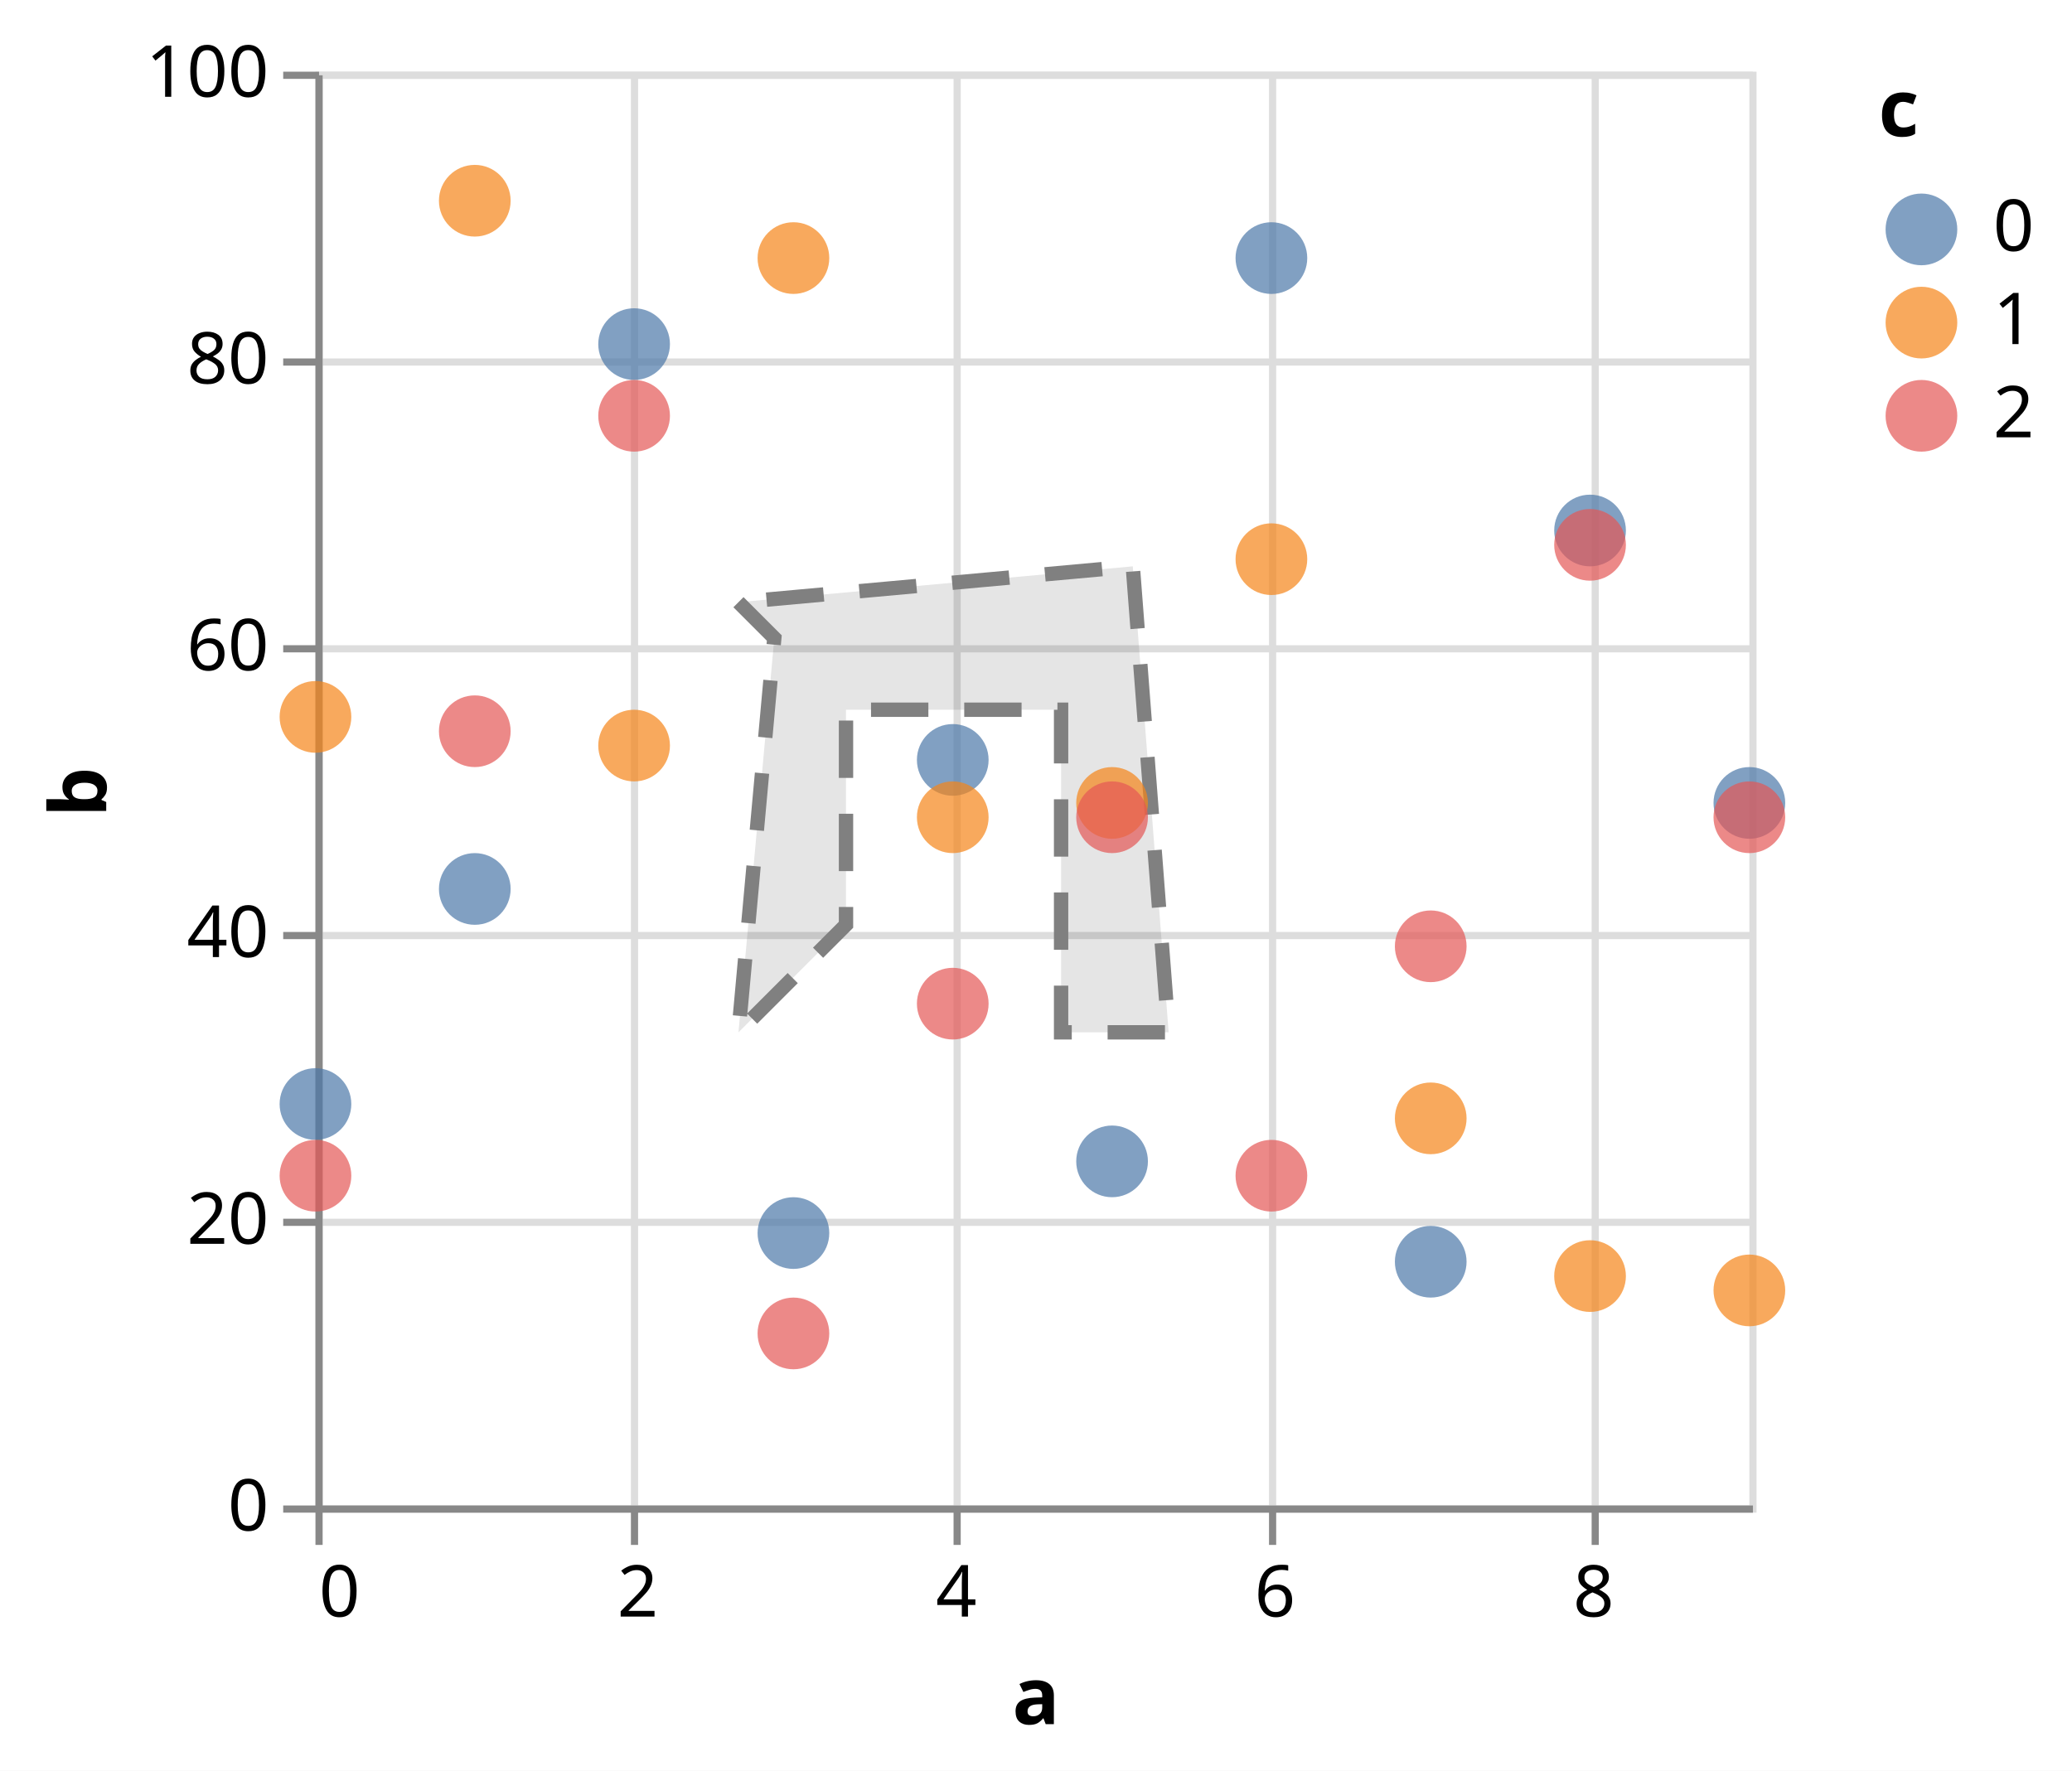
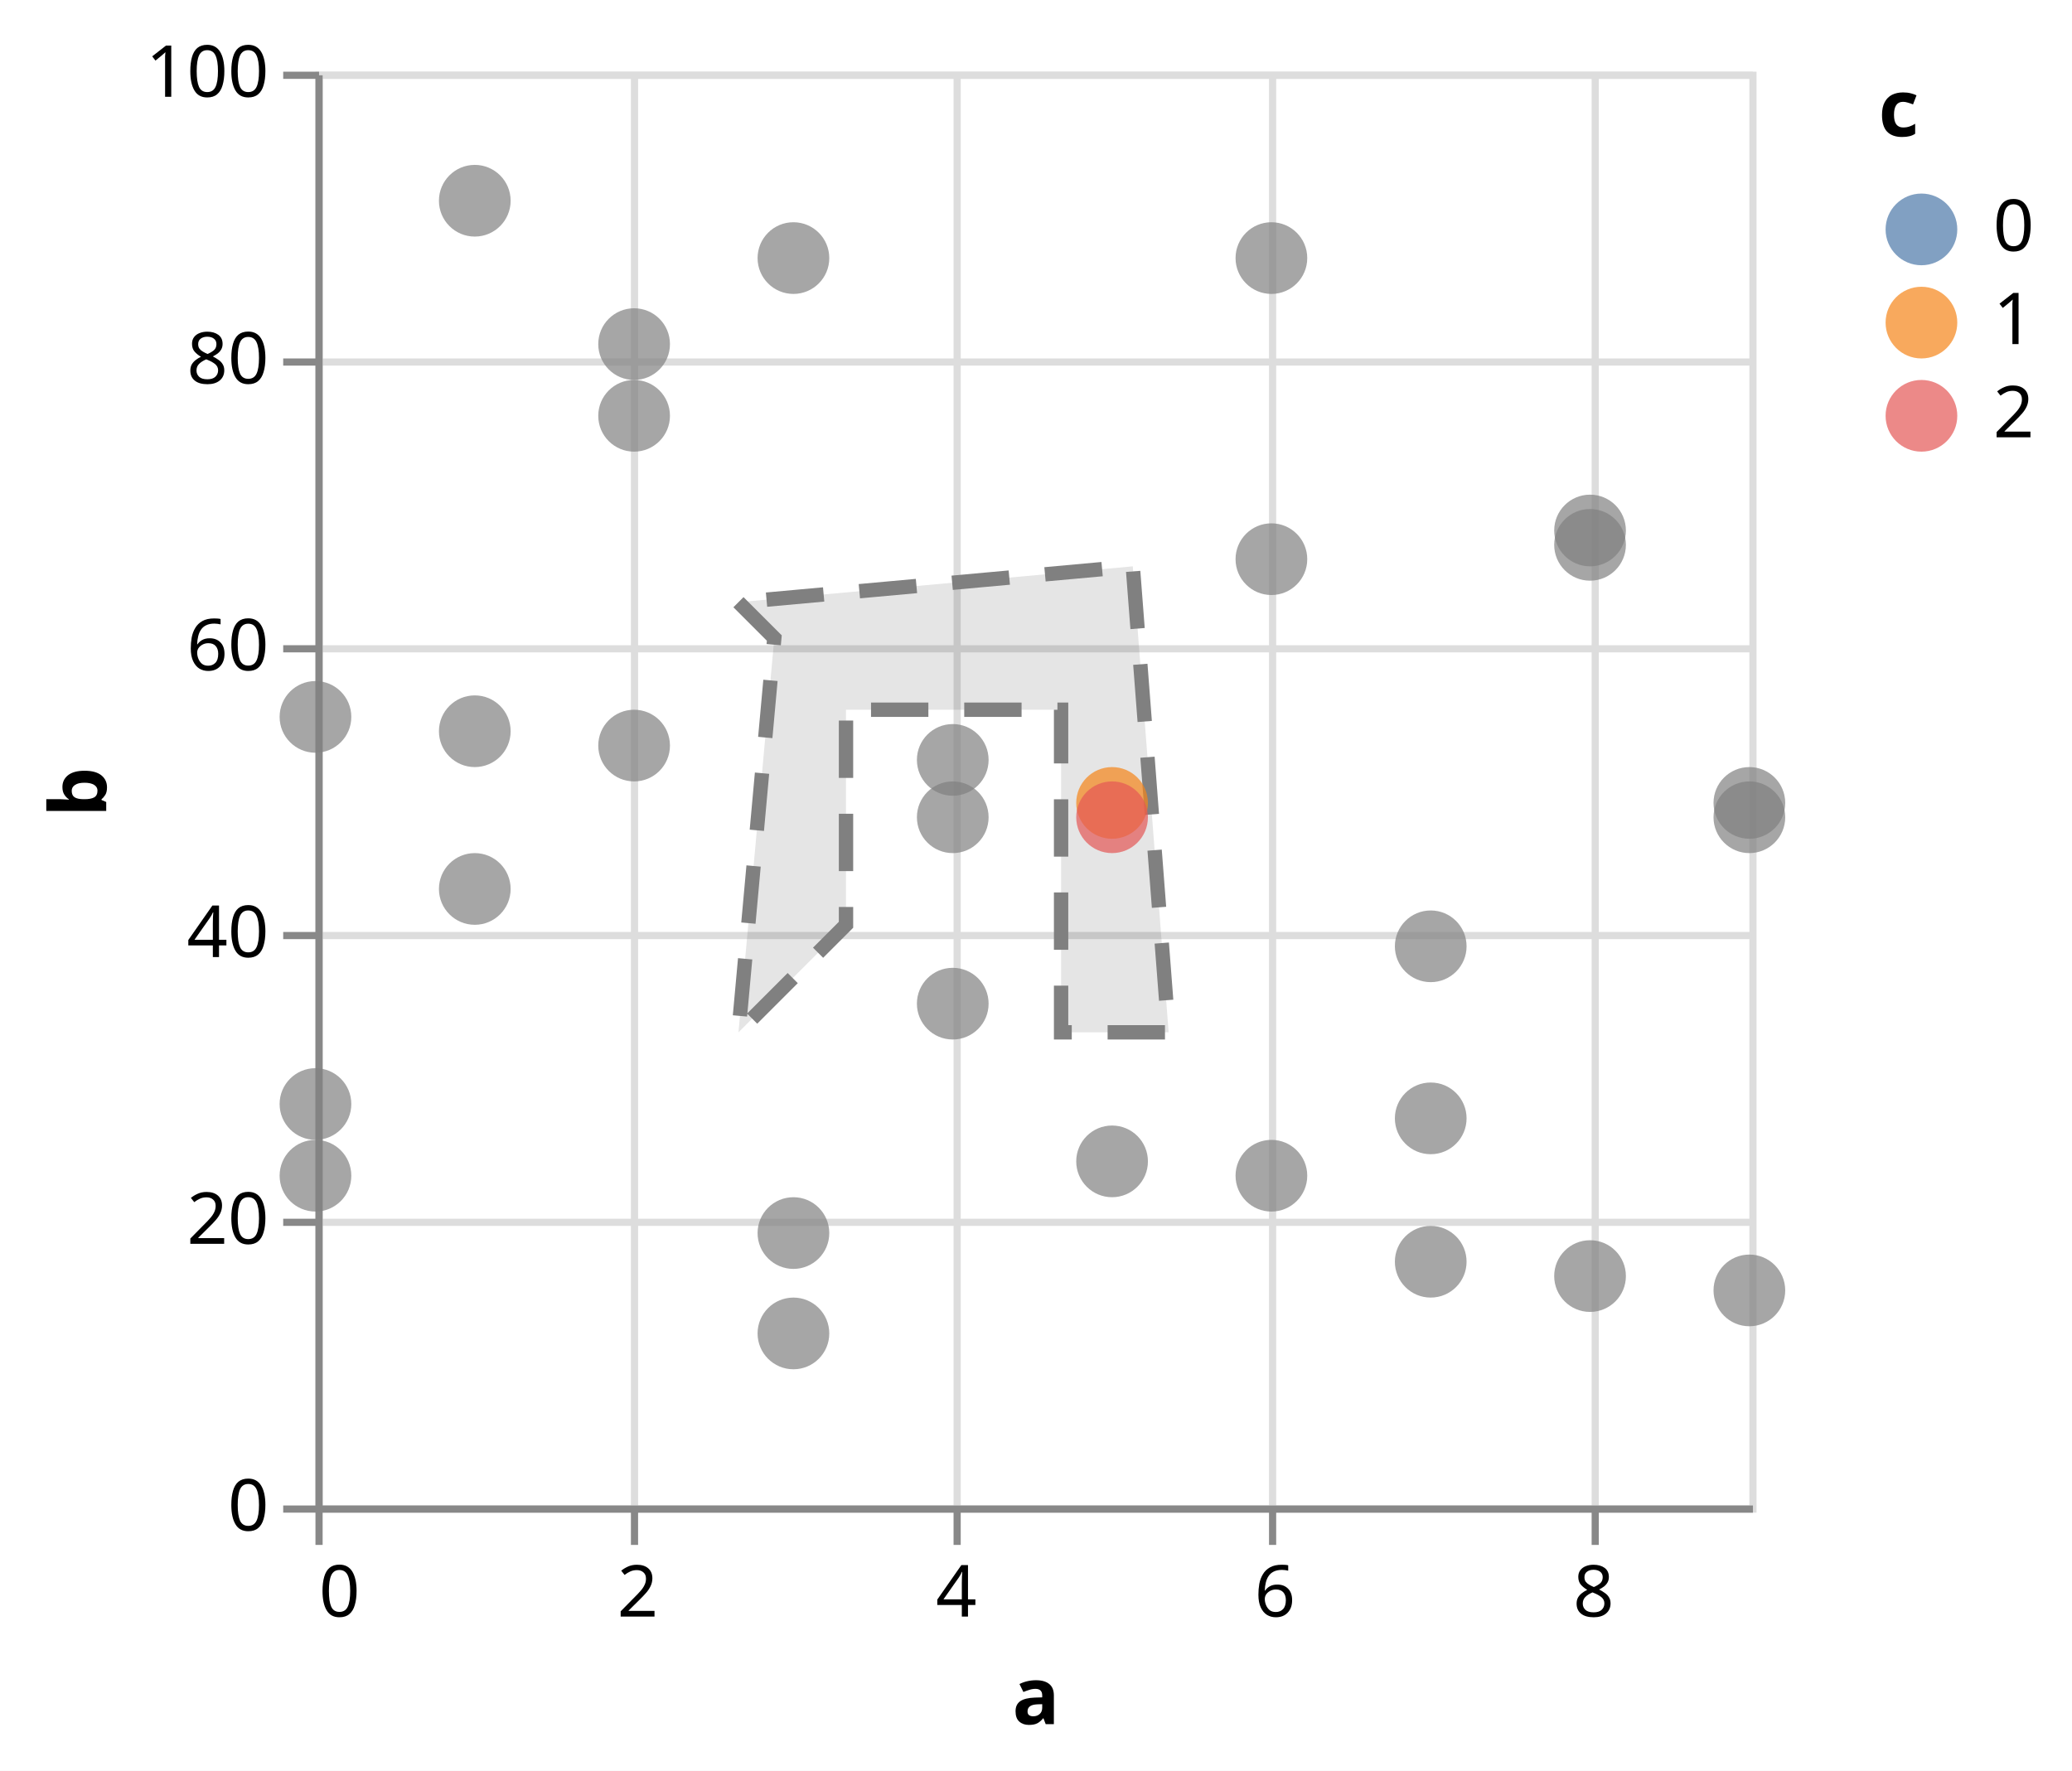
<svg xmlns="http://www.w3.org/2000/svg" version="1.1" class="marks" width="289" height="247" viewBox="0 0 289 247">
  <rect width="289" height="247" fill="white" />
  <g fill="none" stroke-miterlimit="10" transform="translate(44,10)">
    <g class="mark-group role-frame root" role="graphics-object" aria-roledescription="group mark container">
      <g transform="translate(0,0)">
        <path class="background" aria-hidden="true" d="M0.5,0.5h200v200h-200Z" stroke="#ddd" />
        <g>
          <g class="mark-group role-axis" aria-hidden="true">
            <g transform="translate(0.5,200.5)">
              <path class="background" aria-hidden="true" d="M0,0h0v0h0Z" pointer-events="none" />
              <g>
                <g class="mark-rule role-axis-grid" pointer-events="none">
                  <line transform="translate(0,-200)" x2="0" y2="200" stroke="#ddd" stroke-width="1" opacity="1" />
                  <line transform="translate(44,-200)" x2="0" y2="200" stroke="#ddd" stroke-width="1" opacity="1" />
                  <line transform="translate(89,-200)" x2="0" y2="200" stroke="#ddd" stroke-width="1" opacity="1" />
                  <line transform="translate(133,-200)" x2="0" y2="200" stroke="#ddd" stroke-width="1" opacity="1" />
                  <line transform="translate(178,-200)" x2="0" y2="200" stroke="#ddd" stroke-width="1" opacity="1" />
                </g>
              </g>
              <path class="foreground" aria-hidden="true" d="" pointer-events="none" display="none" />
            </g>
          </g>
          <g class="mark-group role-axis" aria-hidden="true">
            <g transform="translate(0.5,0.5)">
              <path class="background" aria-hidden="true" d="M0,0h0v0h0Z" pointer-events="none" />
              <g>
                <g class="mark-rule role-axis-grid" pointer-events="none">
                  <line transform="translate(0,200)" x2="200" y2="0" stroke="#ddd" stroke-width="1" opacity="1" />
                  <line transform="translate(0,160)" x2="200" y2="0" stroke="#ddd" stroke-width="1" opacity="1" />
                  <line transform="translate(0,120)" x2="200" y2="0" stroke="#ddd" stroke-width="1" opacity="1" />
                  <line transform="translate(0,80)" x2="200" y2="0" stroke="#ddd" stroke-width="1" opacity="1" />
                  <line transform="translate(0,40)" x2="200" y2="0" stroke="#ddd" stroke-width="1" opacity="1" />
                  <line transform="translate(0,0)" x2="200" y2="0" stroke="#ddd" stroke-width="1" opacity="1" />
                </g>
              </g>
              <path class="foreground" aria-hidden="true" d="" pointer-events="none" display="none" />
            </g>
          </g>
          <g class="mark-group role-axis" aria-hidden="true">
            <g transform="translate(0.5,200.5)">
              <path class="background" aria-hidden="true" d="M0,0h0v0h0Z" pointer-events="none" />
              <g>
                <g class="mark-rule role-axis-tick" pointer-events="none">
                  <line transform="translate(0,0)" x2="0" y2="5" stroke="#888" stroke-width="1" opacity="1" />
                  <line transform="translate(44,0)" x2="0" y2="5" stroke="#888" stroke-width="1" opacity="1" />
                  <line transform="translate(89,0)" x2="0" y2="5" stroke="#888" stroke-width="1" opacity="1" />
                  <line transform="translate(133,0)" x2="0" y2="5" stroke="#888" stroke-width="1" opacity="1" />
                  <line transform="translate(178,0)" x2="0" y2="5" stroke="#888" stroke-width="1" opacity="1" />
                </g>
                <g class="mark-text role-axis-label" pointer-events="none">
                  <text text-anchor="start" transform="translate(0,15)" font-family="sans-serif" font-size="10px" fill="#000" opacity="1">0</text>
                  <text text-anchor="middle" transform="translate(44.44444,15)" font-family="sans-serif" font-size="10px" fill="#000" opacity="1">2</text>
                  <text text-anchor="middle" transform="translate(88.88889,15)" font-family="sans-serif" font-size="10px" fill="#000" opacity="1">4</text>
                  <text text-anchor="middle" transform="translate(133.3333,15)" font-family="sans-serif" font-size="10px" fill="#000" opacity="1">6</text>
                  <text text-anchor="middle" transform="translate(177.7778,15)" font-family="sans-serif" font-size="10px" fill="#000" opacity="1">8</text>
                </g>
                <g class="mark-rule role-axis-domain" pointer-events="none">
                  <line transform="translate(0,0)" x2="200" y2="0" stroke="#888" stroke-width="1" opacity="1" />
                </g>
                <g class="mark-text role-axis-title" pointer-events="none">
                  <text text-anchor="middle" transform="translate(100,30)" font-family="sans-serif" font-size="11px" font-weight="bold" fill="#000" opacity="1">a</text>
                </g>
              </g>
              <path class="foreground" aria-hidden="true" d="" pointer-events="none" display="none" />
            </g>
          </g>
          <g class="mark-group role-axis" aria-hidden="true">
            <g transform="translate(0.5,0.5)">
              <path class="background" aria-hidden="true" d="M0,0h0v0h0Z" pointer-events="none" />
              <g>
                <g class="mark-rule role-axis-tick" pointer-events="none">
                  <line transform="translate(0,200)" x2="-5" y2="0" stroke="#888" stroke-width="1" opacity="1" />
                  <line transform="translate(0,160)" x2="-5" y2="0" stroke="#888" stroke-width="1" opacity="1" />
                  <line transform="translate(0,120)" x2="-5" y2="0" stroke="#888" stroke-width="1" opacity="1" />
                  <line transform="translate(0,80)" x2="-5" y2="0" stroke="#888" stroke-width="1" opacity="1" />
                  <line transform="translate(0,40)" x2="-5" y2="0" stroke="#888" stroke-width="1" opacity="1" />
                  <line transform="translate(0,0)" x2="-5" y2="0" stroke="#888" stroke-width="1" opacity="1" />
                </g>
                <g class="mark-text role-axis-label" pointer-events="none">
                  <text text-anchor="end" transform="translate(-7,203)" font-family="sans-serif" font-size="10px" fill="#000" opacity="1">0</text>
                  <text text-anchor="end" transform="translate(-7,163)" font-family="sans-serif" font-size="10px" fill="#000" opacity="1">20</text>
                  <text text-anchor="end" transform="translate(-7,123)" font-family="sans-serif" font-size="10px" fill="#000" opacity="1">40</text>
                  <text text-anchor="end" transform="translate(-7,83)" font-family="sans-serif" font-size="10px" fill="#000" opacity="1">60</text>
                  <text text-anchor="end" transform="translate(-7,43)" font-family="sans-serif" font-size="10px" fill="#000" opacity="1">80</text>
                  <text text-anchor="end" transform="translate(-7,3)" font-family="sans-serif" font-size="10px" fill="#000" opacity="1">100</text>
                </g>
                <g class="mark-rule role-axis-domain" pointer-events="none">
                  <line transform="translate(0,200)" x2="0" y2="-200" stroke="#888" stroke-width="1" opacity="1" />
                </g>
                <g class="mark-text role-axis-title" pointer-events="none">
                  <text text-anchor="middle" transform="translate(-27.68457,100) rotate(-90) translate(0,-2)" font-family="sans-serif" font-size="11px" font-weight="bold" fill="#000" opacity="1">b</text>
                </g>
              </g>
              <path class="foreground" aria-hidden="true" d="" pointer-events="none" display="none" />
            </g>
          </g>
          <g class="mark-path role-mark sel_brush" role="graphics-symbol" aria-roledescription="path mark container">
            <path transform="translate(0,0)" d="M 59,74 L 64,79 L 59,134 L 74,119 L 74,89 L 104,89 L 104,134 L 119,134 L 114,69  Z" fill="#333" fill-opacity="0.125" stroke="gray" stroke-width="2" stroke-dasharray="8,5" />
          </g>
          <g class="mark-symbol role-mark marks" role="graphics-symbol" aria-roledescription="symbol mark container">
-             <path transform="translate(0,144)" d="M5,0A5,5,0,1,1,-5,0A5,5,0,1,1,5,0" fill="#4c78a8" stroke-width="2" opacity="0.7" />
-             <path transform="translate(0,90)" d="M5,0A5,5,0,1,1,-5,0A5,5,0,1,1,5,0" fill="#f58518" stroke-width="2" opacity="0.7" />
-             <path transform="translate(0,154)" d="M5,0A5,5,0,1,1,-5,0A5,5,0,1,1,5,0" fill="#e45756" stroke-width="2" opacity="0.7" />
-             <path transform="translate(22.22222,114)" d="M5,0A5,5,0,1,1,-5,0A5,5,0,1,1,5,0" fill="#4c78a8" stroke-width="2" opacity="0.7" />
-             <path transform="translate(22.22222,18)" d="M5,0A5,5,0,1,1,-5,0A5,5,0,1,1,5,0" fill="#f58518" stroke-width="2" opacity="0.7" />
-             <path transform="translate(22.22222,92)" d="M5,0A5,5,0,1,1,-5,0A5,5,0,1,1,5,0" fill="#e45756" stroke-width="2" opacity="0.7" />
-             <path transform="translate(44.44444,38)" d="M5,0A5,5,0,1,1,-5,0A5,5,0,1,1,5,0" fill="#4c78a8" stroke-width="2" opacity="0.7" />
-             <path transform="translate(44.44444,94)" d="M5,0A5,5,0,1,1,-5,0A5,5,0,1,1,5,0" fill="#f58518" stroke-width="2" opacity="0.7" />
-             <path transform="translate(44.44444,48)" d="M5,0A5,5,0,1,1,-5,0A5,5,0,1,1,5,0" fill="#e45756" stroke-width="2" opacity="0.7" />
-             <path transform="translate(66.66667,162)" d="M5,0A5,5,0,1,1,-5,0A5,5,0,1,1,5,0" fill="#4c78a8" stroke-width="2" opacity="0.7" />
-             <path transform="translate(66.66667,26)" d="M5,0A5,5,0,1,1,-5,0A5,5,0,1,1,5,0" fill="#f58518" stroke-width="2" opacity="0.7" />
-             <path transform="translate(66.66667,176)" d="M5,0A5,5,0,1,1,-5,0A5,5,0,1,1,5,0" fill="#e45756" stroke-width="2" opacity="0.7" />
-             <path transform="translate(88.88889,96)" d="M5,0A5,5,0,1,1,-5,0A5,5,0,1,1,5,0" fill="#4c78a8" stroke-width="2" opacity="0.7" />
-             <path transform="translate(88.88889,104)" d="M5,0A5,5,0,1,1,-5,0A5,5,0,1,1,5,0" fill="#f58518" stroke-width="2" opacity="0.7" />
-             <path transform="translate(88.88889,130)" d="M5,0A5,5,0,1,1,-5,0A5,5,0,1,1,5,0" fill="#e45756" stroke-width="2" opacity="0.7" />
-             <path transform="translate(111.1111,152)" d="M5,0A5,5,0,1,1,-5,0A5,5,0,1,1,5,0" fill="#4c78a8" stroke-width="2" opacity="0.7" />
+             <path transform="translate(0,144)" d="M5,0A5,5,0,1,1,-5,0A5,5,0,1,1,5,0" fill="grey" stroke-width="2" opacity="0.7" />
+             <path transform="translate(0,90)" d="M5,0A5,5,0,1,1,-5,0A5,5,0,1,1,5,0" fill="grey" stroke-width="2" opacity="0.7" />
+             <path transform="translate(0,154)" d="M5,0A5,5,0,1,1,-5,0A5,5,0,1,1,5,0" fill="grey" stroke-width="2" opacity="0.7" />
+             <path transform="translate(22.22222,114)" d="M5,0A5,5,0,1,1,-5,0A5,5,0,1,1,5,0" fill="grey" stroke-width="2" opacity="0.7" />
+             <path transform="translate(22.22222,18)" d="M5,0A5,5,0,1,1,-5,0A5,5,0,1,1,5,0" fill="grey" stroke-width="2" opacity="0.7" />
+             <path transform="translate(22.22222,92)" d="M5,0A5,5,0,1,1,-5,0A5,5,0,1,1,5,0" fill="grey" stroke-width="2" opacity="0.7" />
+             <path transform="translate(44.44444,38)" d="M5,0A5,5,0,1,1,-5,0A5,5,0,1,1,5,0" fill="grey" stroke-width="2" opacity="0.7" />
+             <path transform="translate(44.44444,94)" d="M5,0A5,5,0,1,1,-5,0A5,5,0,1,1,5,0" fill="grey" stroke-width="2" opacity="0.7" />
+             <path transform="translate(44.44444,48)" d="M5,0A5,5,0,1,1,-5,0A5,5,0,1,1,5,0" fill="grey" stroke-width="2" opacity="0.7" />
+             <path transform="translate(66.66667,162)" d="M5,0A5,5,0,1,1,-5,0A5,5,0,1,1,5,0" fill="grey" stroke-width="2" opacity="0.7" />
+             <path transform="translate(66.66667,26)" d="M5,0A5,5,0,1,1,-5,0A5,5,0,1,1,5,0" fill="grey" stroke-width="2" opacity="0.7" />
+             <path transform="translate(66.66667,176)" d="M5,0A5,5,0,1,1,-5,0A5,5,0,1,1,5,0" fill="grey" stroke-width="2" opacity="0.7" />
+             <path transform="translate(88.88889,96)" d="M5,0A5,5,0,1,1,-5,0A5,5,0,1,1,5,0" fill="grey" stroke-width="2" opacity="0.7" />
+             <path transform="translate(88.88889,104)" d="M5,0A5,5,0,1,1,-5,0A5,5,0,1,1,5,0" fill="grey" stroke-width="2" opacity="0.7" />
+             <path transform="translate(88.88889,130)" d="M5,0A5,5,0,1,1,-5,0A5,5,0,1,1,5,0" fill="grey" stroke-width="2" opacity="0.7" />
+             <path transform="translate(111.1111,152)" d="M5,0A5,5,0,1,1,-5,0A5,5,0,1,1,5,0" fill="grey" stroke-width="2" opacity="0.7" />
            <path transform="translate(111.1111,102)" d="M5,0A5,5,0,1,1,-5,0A5,5,0,1,1,5,0" fill="#f58518" stroke-width="2" opacity="0.7" />
            <path transform="translate(111.1111,104)" d="M5,0A5,5,0,1,1,-5,0A5,5,0,1,1,5,0" fill="#e45756" stroke-width="2" opacity="0.7" />
-             <path transform="translate(133.3333,26)" d="M5,0A5,5,0,1,1,-5,0A5,5,0,1,1,5,0" fill="#4c78a8" stroke-width="2" opacity="0.7" />
-             <path transform="translate(133.3333,68)" d="M5,0A5,5,0,1,1,-5,0A5,5,0,1,1,5,0" fill="#f58518" stroke-width="2" opacity="0.7" />
-             <path transform="translate(133.3333,154)" d="M5,0A5,5,0,1,1,-5,0A5,5,0,1,1,5,0" fill="#e45756" stroke-width="2" opacity="0.7" />
-             <path transform="translate(155.5556,166)" d="M5,0A5,5,0,1,1,-5,0A5,5,0,1,1,5,0" fill="#4c78a8" stroke-width="2" opacity="0.7" />
-             <path transform="translate(155.5556,146)" d="M5,0A5,5,0,1,1,-5,0A5,5,0,1,1,5,0" fill="#f58518" stroke-width="2" opacity="0.7" />
-             <path transform="translate(155.5556,122)" d="M5,0A5,5,0,1,1,-5,0A5,5,0,1,1,5,0" fill="#e45756" stroke-width="2" opacity="0.7" />
-             <path transform="translate(177.7778,64)" d="M5,0A5,5,0,1,1,-5,0A5,5,0,1,1,5,0" fill="#4c78a8" stroke-width="2" opacity="0.7" />
-             <path transform="translate(177.7778,168)" d="M5,0A5,5,0,1,1,-5,0A5,5,0,1,1,5,0" fill="#f58518" stroke-width="2" opacity="0.7" />
-             <path transform="translate(177.7778,66)" d="M5,0A5,5,0,1,1,-5,0A5,5,0,1,1,5,0" fill="#e45756" stroke-width="2" opacity="0.7" />
-             <path transform="translate(200,102)" d="M5,0A5,5,0,1,1,-5,0A5,5,0,1,1,5,0" fill="#4c78a8" stroke-width="2" opacity="0.7" />
-             <path transform="translate(200,170)" d="M5,0A5,5,0,1,1,-5,0A5,5,0,1,1,5,0" fill="#f58518" stroke-width="2" opacity="0.7" />
-             <path transform="translate(200,104)" d="M5,0A5,5,0,1,1,-5,0A5,5,0,1,1,5,0" fill="#e45756" stroke-width="2" opacity="0.7" />
+             <path transform="translate(133.3333,26)" d="M5,0A5,5,0,1,1,-5,0A5,5,0,1,1,5,0" fill="grey" stroke-width="2" opacity="0.7" />
+             <path transform="translate(133.3333,68)" d="M5,0A5,5,0,1,1,-5,0A5,5,0,1,1,5,0" fill="grey" stroke-width="2" opacity="0.7" />
+             <path transform="translate(133.3333,154)" d="M5,0A5,5,0,1,1,-5,0A5,5,0,1,1,5,0" fill="grey" stroke-width="2" opacity="0.7" />
+             <path transform="translate(155.5556,166)" d="M5,0A5,5,0,1,1,-5,0A5,5,0,1,1,5,0" fill="grey" stroke-width="2" opacity="0.7" />
+             <path transform="translate(155.5556,146)" d="M5,0A5,5,0,1,1,-5,0A5,5,0,1,1,5,0" fill="grey" stroke-width="2" opacity="0.7" />
+             <path transform="translate(155.5556,122)" d="M5,0A5,5,0,1,1,-5,0A5,5,0,1,1,5,0" fill="grey" stroke-width="2" opacity="0.7" />
+             <path transform="translate(177.7778,64)" d="M5,0A5,5,0,1,1,-5,0A5,5,0,1,1,5,0" fill="grey" stroke-width="2" opacity="0.7" />
+             <path transform="translate(177.7778,168)" d="M5,0A5,5,0,1,1,-5,0A5,5,0,1,1,5,0" fill="grey" stroke-width="2" opacity="0.7" />
+             <path transform="translate(177.7778,66)" d="M5,0A5,5,0,1,1,-5,0A5,5,0,1,1,5,0" fill="grey" stroke-width="2" opacity="0.7" />
+             <path transform="translate(200,102)" d="M5,0A5,5,0,1,1,-5,0A5,5,0,1,1,5,0" fill="grey" stroke-width="2" opacity="0.7" />
+             <path transform="translate(200,170)" d="M5,0A5,5,0,1,1,-5,0A5,5,0,1,1,5,0" fill="grey" stroke-width="2" opacity="0.7" />
+             <path transform="translate(200,104)" d="M5,0A5,5,0,1,1,-5,0A5,5,0,1,1,5,0" fill="grey" stroke-width="2" opacity="0.7" />
          </g>
          <g class="mark-group role-legend" aria-hidden="true">
            <g transform="translate(218,0)">
              <path class="background" aria-hidden="true" d="M0,0h22v53h-22Z" pointer-events="none" />
              <g>
                <g class="mark-group role-legend-entry">
                  <g transform="translate(0,16)">
                    <path class="background" aria-hidden="true" d="M0,0h0v0h0Z" pointer-events="none" />
                    <g>
                      <g class="mark-group role-scope" role="graphics-object" aria-roledescription="group mark container">
                        <g transform="translate(0,0)">
                          <path class="background" aria-hidden="true" d="M0,0h21.562v11h-21.562Z" pointer-events="none" opacity="1" />
                          <g>
                            <g class="mark-symbol role-legend-symbol" pointer-events="none">
                              <path transform="translate(6,6)" d="M5,0A5,5,0,1,1,-5,0A5,5,0,1,1,5,0" fill="#4c78a8" stroke-width="1.5" opacity="0.7" />
                            </g>
                            <g class="mark-text role-legend-label" pointer-events="none">
                              <text text-anchor="start" transform="translate(16,9)" font-family="sans-serif" font-size="10px" fill="#000" opacity="1">0</text>
                            </g>
                          </g>
                          <path class="foreground" aria-hidden="true" d="" pointer-events="none" display="none" />
                        </g>
                        <g transform="translate(0,13)">
                          <path class="background" aria-hidden="true" d="M0,0h21.562v11h-21.562Z" pointer-events="none" opacity="1" />
                          <g>
                            <g class="mark-symbol role-legend-symbol" pointer-events="none">
                              <path transform="translate(6,6)" d="M5,0A5,5,0,1,1,-5,0A5,5,0,1,1,5,0" fill="#f58518" stroke-width="1.5" opacity="0.7" />
                            </g>
                            <g class="mark-text role-legend-label" pointer-events="none">
                              <text text-anchor="start" transform="translate(16,9)" font-family="sans-serif" font-size="10px" fill="#000" opacity="1">1</text>
                            </g>
                          </g>
                          <path class="foreground" aria-hidden="true" d="" pointer-events="none" display="none" />
                        </g>
                        <g transform="translate(0,26)">
                          <path class="background" aria-hidden="true" d="M0,0h21.562v11h-21.562Z" pointer-events="none" opacity="1" />
                          <g>
                            <g class="mark-symbol role-legend-symbol" pointer-events="none">
                              <path transform="translate(6,6)" d="M5,0A5,5,0,1,1,-5,0A5,5,0,1,1,5,0" fill="#e45756" stroke-width="1.5" opacity="0.7" />
                            </g>
                            <g class="mark-text role-legend-label" pointer-events="none">
                              <text text-anchor="start" transform="translate(16,9)" font-family="sans-serif" font-size="10px" fill="#000" opacity="1">2</text>
                            </g>
                          </g>
                          <path class="foreground" aria-hidden="true" d="" pointer-events="none" display="none" />
                        </g>
                      </g>
                    </g>
                    <path class="foreground" aria-hidden="true" d="" pointer-events="none" display="none" />
                  </g>
                </g>
                <g class="mark-text role-legend-title" pointer-events="none">
                  <text text-anchor="start" transform="translate(0,9)" font-family="sans-serif" font-size="11px" font-weight="bold" fill="#000" opacity="1">c</text>
                </g>
              </g>
              <path class="foreground" aria-hidden="true" d="" pointer-events="none" display="none" />
            </g>
          </g>
        </g>
        <path class="foreground" aria-hidden="true" d="" display="none" />
      </g>
    </g>
  </g>
</svg>
